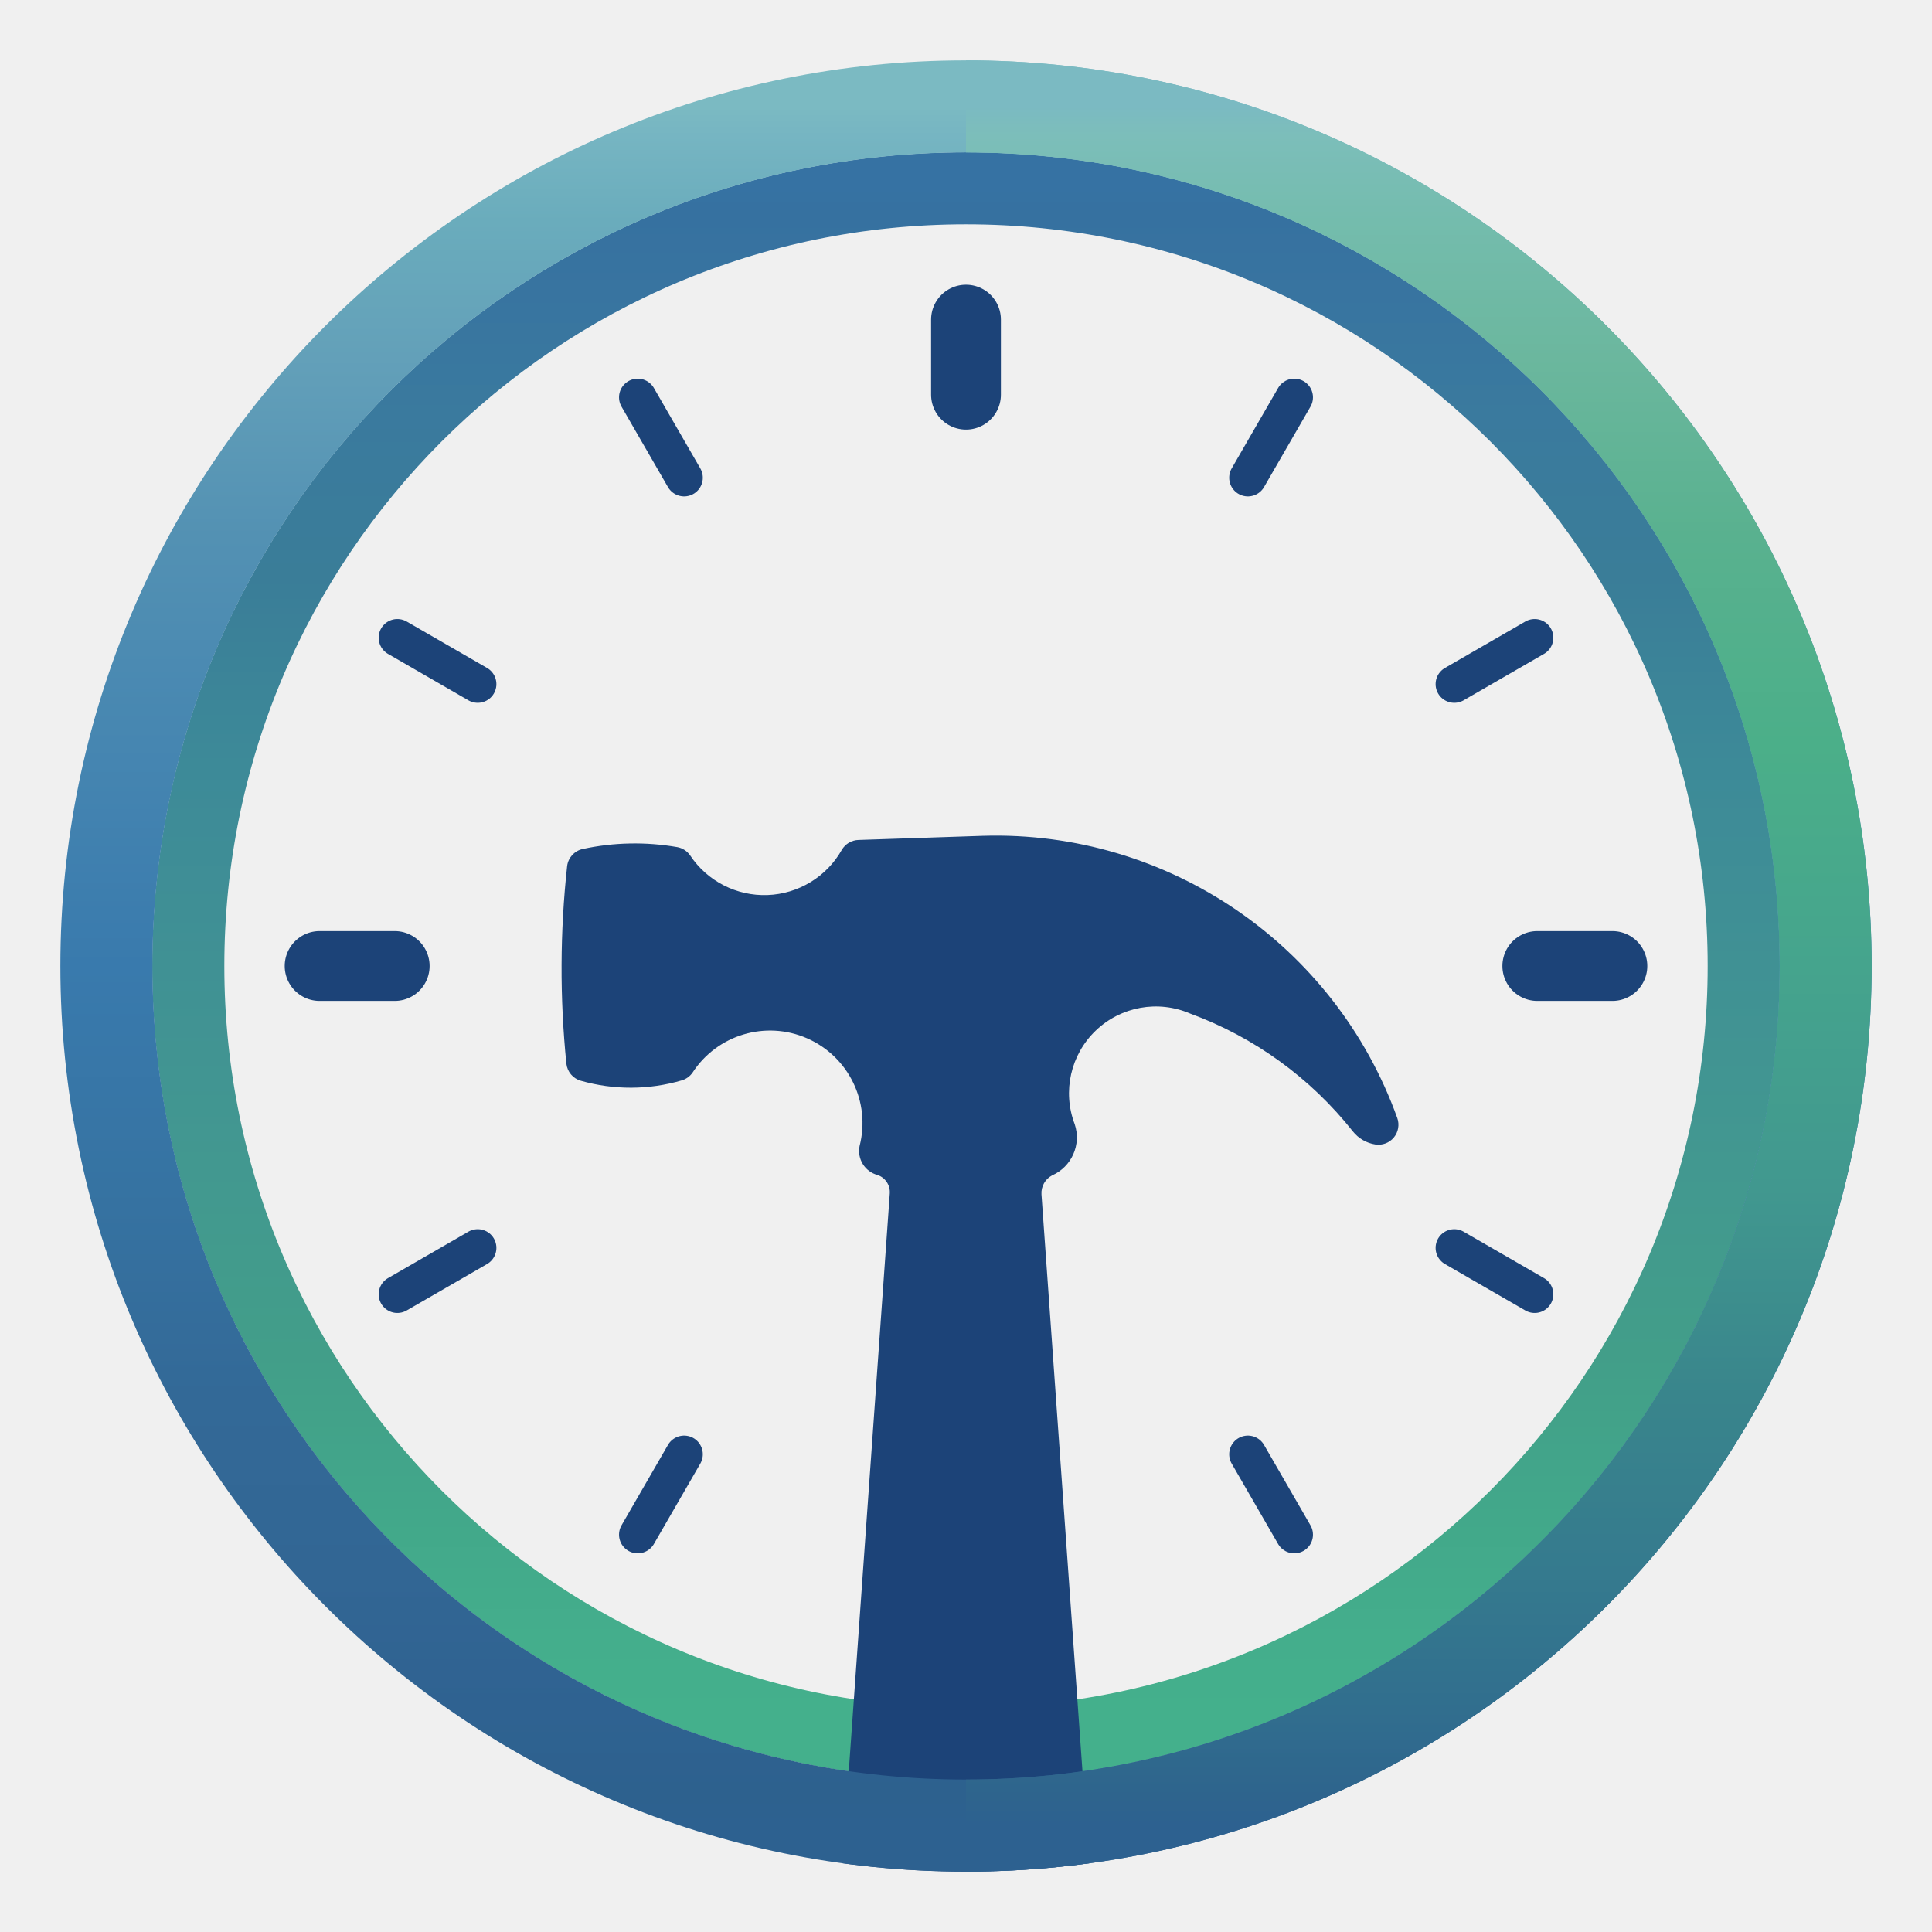
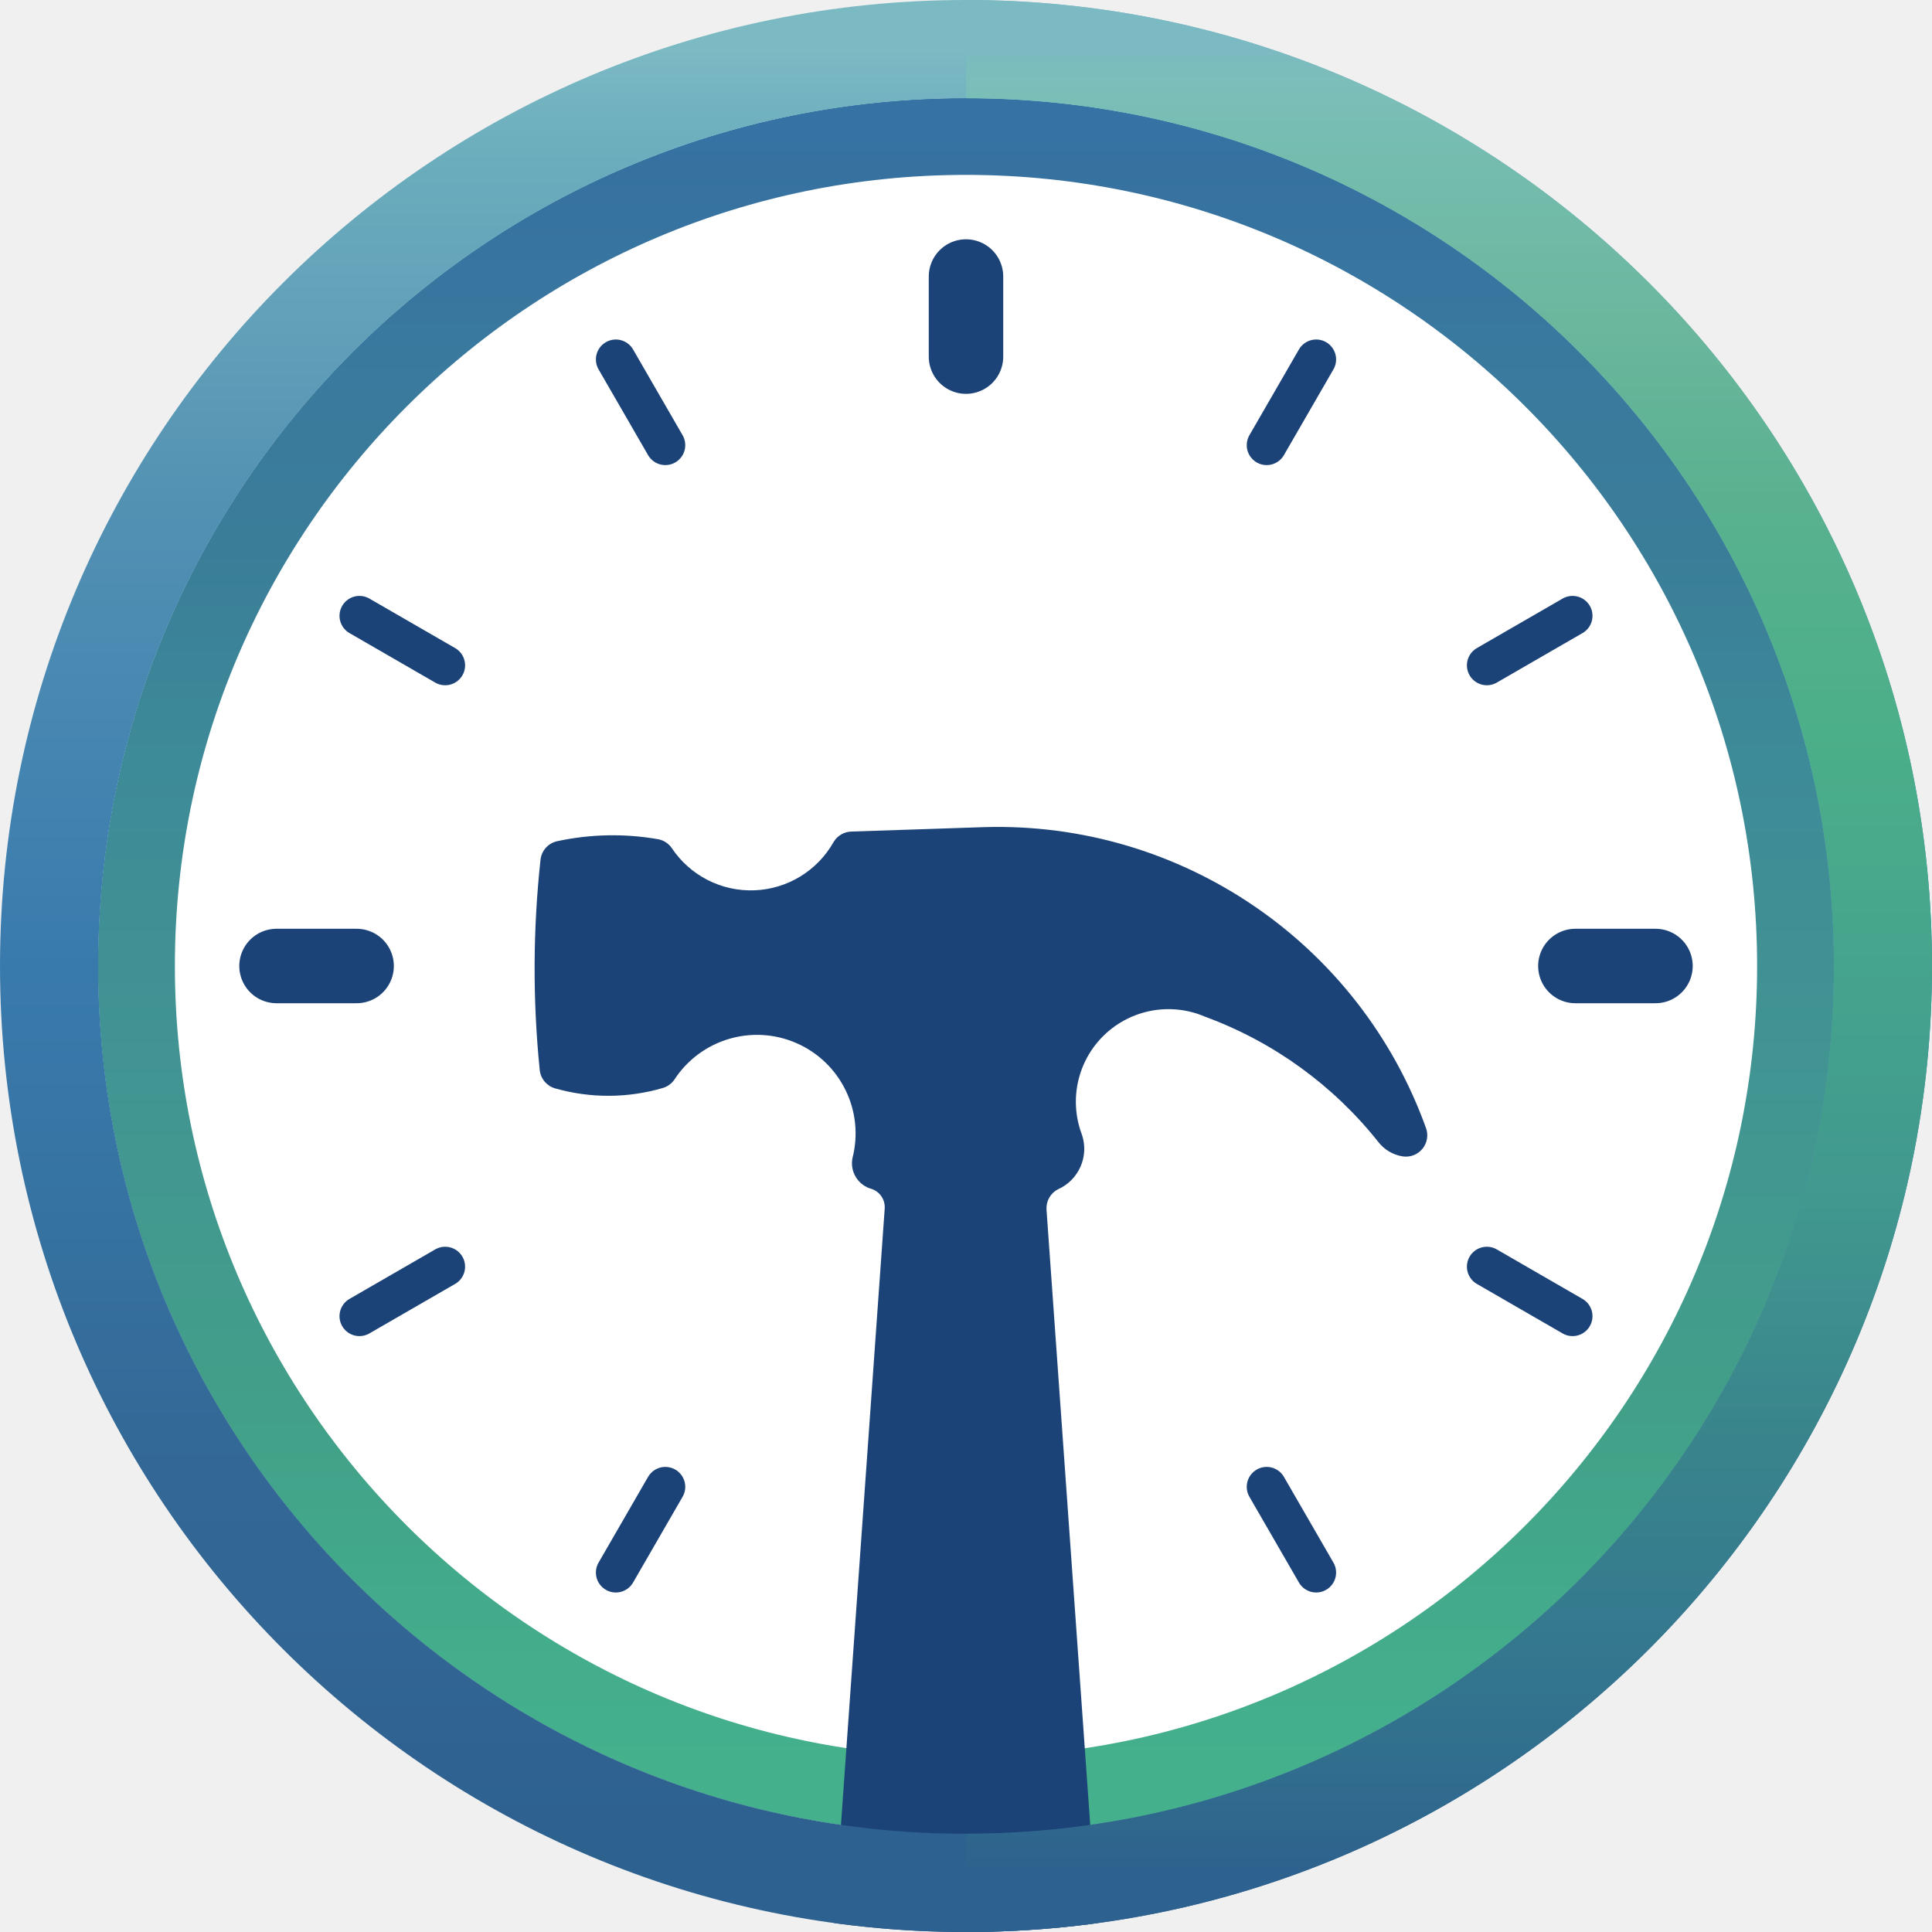
- <svg xmlns="http://www.w3.org/2000/svg" viewBox="0 0 512 512" width="512" height="512" role="img" aria-labelledby="shiftsmith-logo-title">
+ <svg xmlns="http://www.w3.org/2000/svg" viewBox="16 16 480 480" width="480" height="480" role="img" aria-labelledby="shiftsmith-logo-title">
  <defs>
    <linearGradient id="ss-outer-r" gradientUnits="userSpaceOnUse" x1="256" y1="28.2" x2="256" y2="483.8">
      <stop offset="0.000" stop-color="#7bbac2" />
      <stop offset="0.017" stop-color="#7cbeba" />
      <stop offset="0.067" stop-color="#74bcad" />
      <stop offset="0.146" stop-color="#6bb79e" />
      <stop offset="0.250" stop-color="#59b18f" />
      <stop offset="0.371" stop-color="#4baf89" />
      <stop offset="0.500" stop-color="#45a48d" />
      <stop offset="0.629" stop-color="#41988f" />
      <stop offset="0.750" stop-color="#39858c" />
      <stop offset="0.854" stop-color="#357a8e" />
      <stop offset="0.933" stop-color="#316e8e" />
      <stop offset="0.983" stop-color="#2e648d" />
      <stop offset="1.000" stop-color="#2d6190" />
    </linearGradient>
    <linearGradient id="ss-outer-l" gradientUnits="userSpaceOnUse" x1="256" y1="28.2" x2="256" y2="483.8">
      <stop offset="0.000" stop-color="#7bbac2" />
      <stop offset="0.017" stop-color="#76b5c2" />
      <stop offset="0.067" stop-color="#6aacbc" />
      <stop offset="0.146" stop-color="#63a0b9" />
      <stop offset="0.250" stop-color="#5391b3" />
      <stop offset="0.371" stop-color="#4686b1" />
      <stop offset="0.500" stop-color="#397aad" />
      <stop offset="0.629" stop-color="#3673a2" />
      <stop offset="0.750" stop-color="#336997" />
      <stop offset="0.854" stop-color="#326694" />
      <stop offset="0.933" stop-color="#2f6291" />
      <stop offset="0.983" stop-color="#2d618e" />
      <stop offset="1.000" stop-color="#2d6190" />
    </linearGradient>
    <linearGradient id="ss-inner" gradientUnits="userSpaceOnUse" x1="256" y1="49.9" x2="256" y2="462.1">
      <stop offset="0.000" stop-color="#3672a3" />
      <stop offset="0.017" stop-color="#3671a0" />
      <stop offset="0.067" stop-color="#3874a0" />
      <stop offset="0.146" stop-color="#3a7a9e" />
      <stop offset="0.250" stop-color="#3a7d98" />
      <stop offset="0.371" stop-color="#3d8a98" />
      <stop offset="0.500" stop-color="#409194" />
      <stop offset="0.629" stop-color="#429890" />
      <stop offset="0.750" stop-color="#429e89" />
      <stop offset="0.854" stop-color="#42a88a" />
      <stop offset="0.933" stop-color="#44ae8c" />
      <stop offset="0.983" stop-color="#44b08c" />
    </linearGradient>
    <clipPath id="ss-dial">
      <circle cx="256" cy="256" r="240.0" />
    </clipPath>
  </defs>
+   <circle cx="256" cy="256" r="220" fill="#fff" />
  <circle cx="256" cy="256" r="206.1" fill="none" stroke="url(#ss-inner)" stroke-width="19.1" />
  <g fill="none" stroke="#1c4378" stroke-linecap="round">
    <g stroke-width="18.5">
      <path d="M256.0 104.6L256.0 84.7" />
      <path d="M407.4 256.0L427.3 256.0" />
      <path d="M104.6 256.0L84.7 256.0" />
    </g>
    <g stroke-width="9.9">
      <path d="M330.7 126.6L343.0 105.3" />
      <path d="M385.4 181.3L406.7 169.0" />
      <path d="M385.4 330.7L406.7 343.0" />
      <path d="M330.7 385.4L343.0 406.7" />
      <path d="M181.3 385.4L169.0 406.7" />
      <path d="M126.6 330.7L105.3 343.0" />
      <path d="M126.6 181.3L105.3 169.0" />
      <path d="M181.3 126.6L169.0 105.3" />
    </g>
  </g>
  <path fill="#1c4378" clip-path="url(#ss-dial)" d="M290.1 514.9L221.7 514.9L235.8 316.3A4.8 4.8 0 0 0 232.6 311.4A6.6 6.6 0 0 1 227.8 303.7A24.5 24.5 0 0 0 183.5 284.3A5.3 5.3 0 0 1 180.7 286.3A48.2 48.2 0 0 1 153.9 286.4A5.3 5.3 0 0 1 150.1 281.9A250.1 250.1 0 0 1 150.3 229.5A5.3 5.3 0 0 1 154.4 225.0A65.4 65.4 0 0 1 179.5 224.5A5.3 5.3 0 0 1 182.9 226.7A23.6 23.6 0 0 0 223.1 225.2A5.3 5.3 0 0 1 227.5 222.6L260.5 221.5A113.1 113.1 0 0 1 370.3 296.3A5.3 5.3 0 0 1 364.5 303.3A9.5 9.5 0 0 1 358.5 299.8A98.1 98.1 0 0 0 315.4 268.6A23.0 23.0 0 0 0 284.8 297.9A11.0 11.0 0 0 1 278.8 311.5A5.3 5.3 0 0 0 276.0 316.5L290.1 514.9Z" />
  <g fill="none">
    <circle cx="256" cy="256" r="227.8" stroke="url(#ss-outer-l)" stroke-width="24.4" />
    <path d="M256 28.2A227.8 227.8 0 0 1 256 483.8" stroke="url(#ss-outer-r)" stroke-width="24.4" />
  </g>
</svg>
